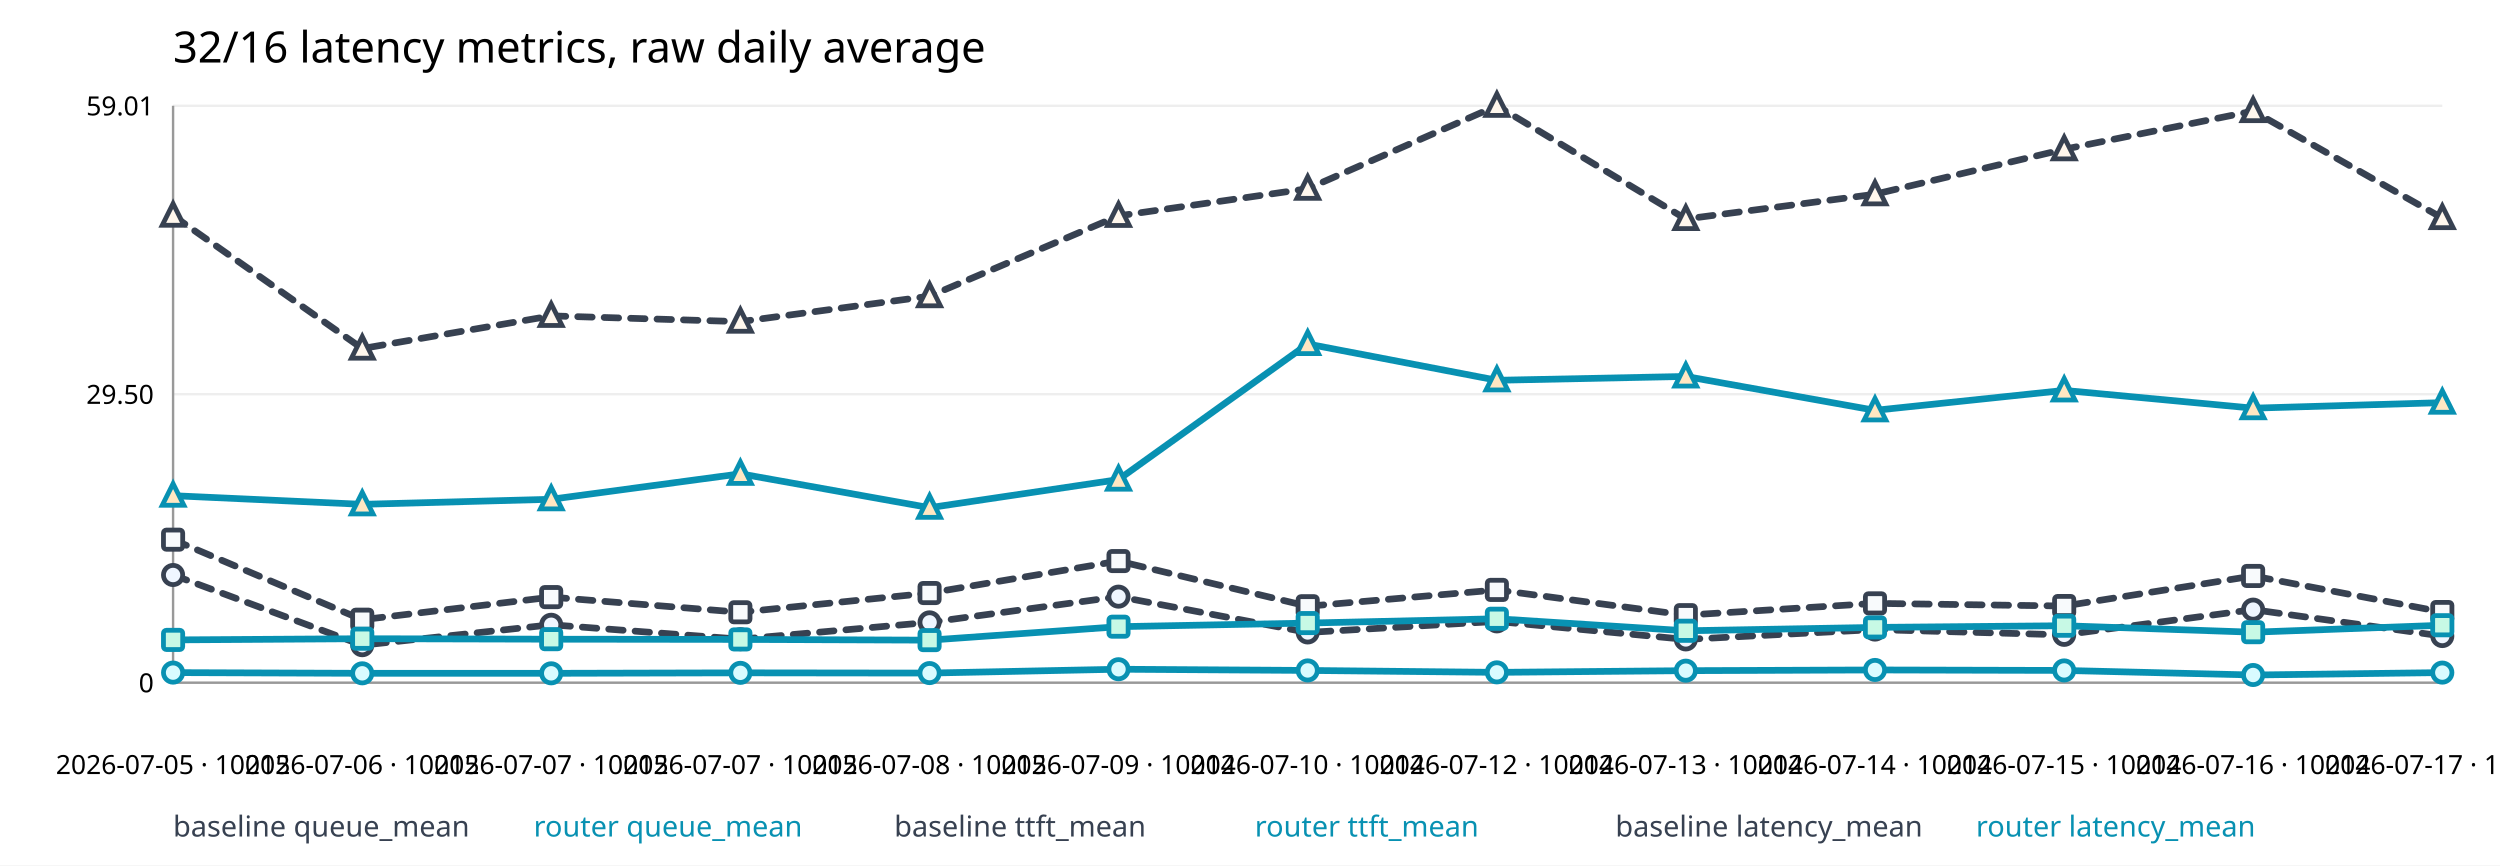
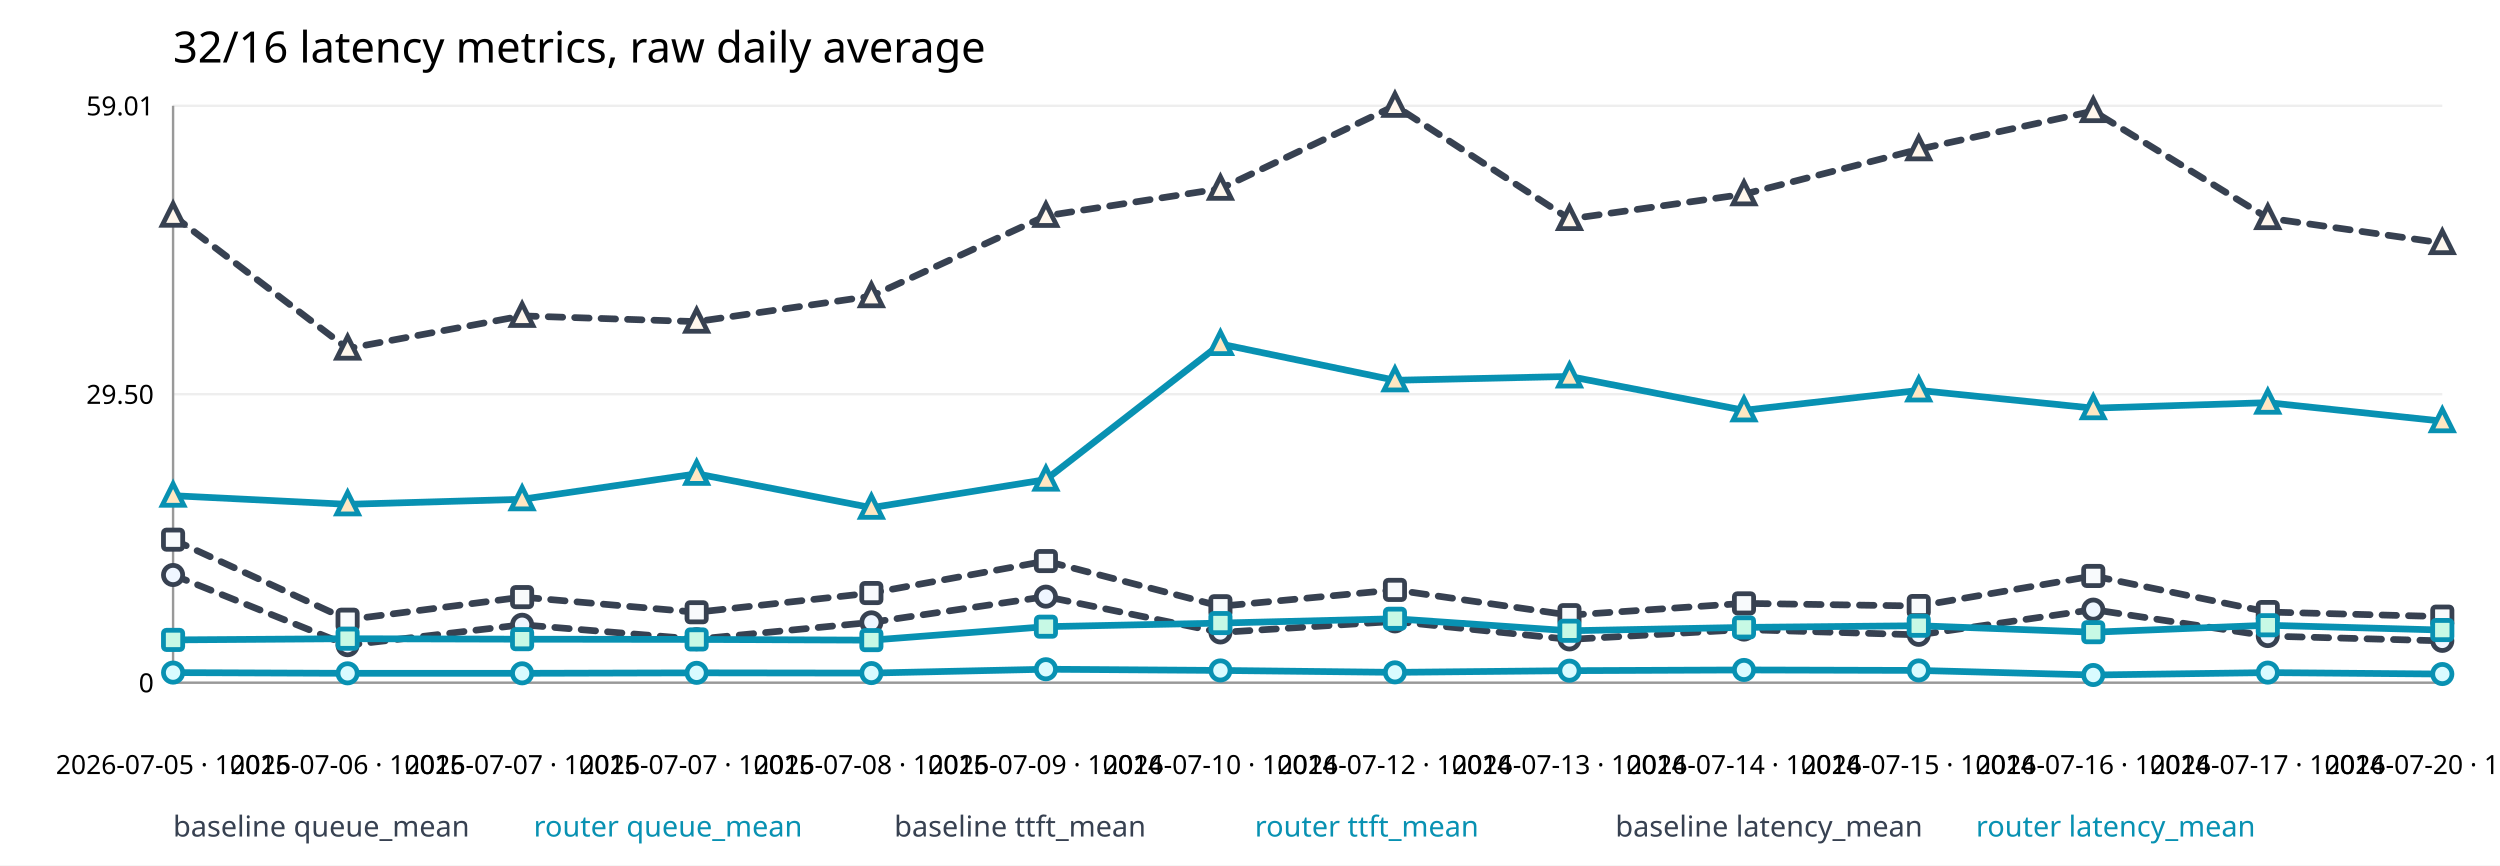
<svg xmlns="http://www.w3.org/2000/svg" width="1040" height="360" viewBox="0 0 1040 360">
  <rect width="100%" height="100%" fill="white" />
  <text x="72" y="26" font-size="18" font-family="sans-serif">32/16 latency metrics, raw daily average</text>
  <line x1="72" y1="284.0" x2="1016" y2="284.0" stroke="#eee" />
  <text x="64" y="288.0" text-anchor="end" font-size="11" font-family="sans-serif">0</text>
  <line x1="72" y1="164.0" x2="1016" y2="164.0" stroke="#eee" />
  <text x="64" y="168.0" text-anchor="end" font-size="11" font-family="sans-serif">29.50</text>
  <line x1="72" y1="44.0" x2="1016" y2="44.0" stroke="#eee" />
  <text x="64" y="48.0" text-anchor="end" font-size="11" font-family="sans-serif">59.01</text>
  <line x1="72" y1="284" x2="1016" y2="284" stroke="#999" />
  <line x1="72" y1="44" x2="72" y2="284" stroke="#999" />
  <text x="72.0" y="322" text-anchor="middle" font-size="11" font-family="sans-serif">2026-07-05 · 10015</text>
-   <text x="150.667" y="322" text-anchor="middle" font-size="11" font-family="sans-serif">2026-07-06 · 10015</text>
-   <text x="229.333" y="322" text-anchor="middle" font-size="11" font-family="sans-serif">2026-07-07 · 10015</text>
-   <text x="308.0" y="322" text-anchor="middle" font-size="11" font-family="sans-serif">2026-07-07 · 10015</text>
-   <text x="386.667" y="322" text-anchor="middle" font-size="11" font-family="sans-serif">2026-07-08 · 10015</text>
-   <text x="465.333" y="322" text-anchor="middle" font-size="11" font-family="sans-serif">2026-07-09 · 10014</text>
-   <text x="544.0" y="322" text-anchor="middle" font-size="11" font-family="sans-serif">2026-07-10 · 10014</text>
-   <text x="622.667" y="322" text-anchor="middle" font-size="11" font-family="sans-serif">2026-07-12 · 10014</text>
-   <text x="701.333" y="322" text-anchor="middle" font-size="11" font-family="sans-serif">2026-07-13 · 10014</text>
-   <text x="780.0" y="322" text-anchor="middle" font-size="11" font-family="sans-serif">2026-07-14 · 10014</text>
-   <text x="858.667" y="322" text-anchor="middle" font-size="11" font-family="sans-serif">2026-07-15 · 10014</text>
-   <text x="937.333" y="322" text-anchor="middle" font-size="11" font-family="sans-serif">2026-07-16 · 10014</text>
-   <text x="1016.0" y="322" text-anchor="middle" font-size="11" font-family="sans-serif">2026-07-17 · 10014</text>
-   <polyline fill="none" stroke="#374151" stroke-width="2.8" stroke-linecap="round" stroke-linejoin="round" stroke-dasharray="6 5" points="72.0,239.2 150.7,268.4 229.3,259.9 308.0,265.9 386.7,258.9 465.3,248.2 544.0,263.1 622.7,258.5 701.3,266.0 780.0,261.9 858.7,264.1 937.3,253.6 1016.0,264.6" />
+   <text x="144.615" y="322" text-anchor="middle" font-size="11" font-family="sans-serif">2026-07-06 · 10015</text>
+   <text x="217.231" y="322" text-anchor="middle" font-size="11" font-family="sans-serif">2026-07-07 · 10015</text>
+   <text x="289.846" y="322" text-anchor="middle" font-size="11" font-family="sans-serif">2026-07-07 · 10015</text>
+   <text x="362.462" y="322" text-anchor="middle" font-size="11" font-family="sans-serif">2026-07-08 · 10015</text>
+   <text x="435.077" y="322" text-anchor="middle" font-size="11" font-family="sans-serif">2026-07-09 · 10014</text>
+   <text x="507.692" y="322" text-anchor="middle" font-size="11" font-family="sans-serif">2026-07-10 · 10014</text>
+   <text x="580.308" y="322" text-anchor="middle" font-size="11" font-family="sans-serif">2026-07-12 · 10014</text>
+   <text x="652.923" y="322" text-anchor="middle" font-size="11" font-family="sans-serif">2026-07-13 · 10014</text>
+   <text x="725.538" y="322" text-anchor="middle" font-size="11" font-family="sans-serif">2026-07-14 · 10014</text>
+   <text x="798.154" y="322" text-anchor="middle" font-size="11" font-family="sans-serif">2026-07-15 · 10014</text>
+   <text x="870.769" y="322" text-anchor="middle" font-size="11" font-family="sans-serif">2026-07-16 · 10014</text>
+   <text x="943.385" y="322" text-anchor="middle" font-size="11" font-family="sans-serif">2026-07-17 · 10014</text>
+   <text x="1016.0" y="322" text-anchor="middle" font-size="11" font-family="sans-serif">2026-07-20 · 10014</text>
+   <polyline fill="none" stroke="#374151" stroke-width="2.8" stroke-linecap="round" stroke-linejoin="round" stroke-dasharray="6 5" points="72.0,239.2 144.6,268.4 217.2,259.9 289.8,265.9 362.5,258.9 435.1,248.2 507.7,263.1 580.3,258.5 652.9,266.0 725.5,261.9 798.2,264.1 870.8,253.6 943.4,264.6 1016.0,266.6" />
  <circle cx="72.0" cy="239.2" r="4" fill="#eff6ff" stroke="#374151" stroke-width="2" />
-   <circle cx="150.7" cy="268.4" r="4" fill="#eff6ff" stroke="#374151" stroke-width="2" />
-   <circle cx="229.3" cy="259.9" r="4" fill="#eff6ff" stroke="#374151" stroke-width="2" />
-   <circle cx="308.0" cy="265.9" r="4" fill="#eff6ff" stroke="#374151" stroke-width="2" />
-   <circle cx="386.7" cy="258.9" r="4" fill="#eff6ff" stroke="#374151" stroke-width="2" />
-   <circle cx="465.3" cy="248.2" r="4" fill="#eff6ff" stroke="#374151" stroke-width="2" />
-   <circle cx="544.0" cy="263.1" r="4" fill="#eff6ff" stroke="#374151" stroke-width="2" />
-   <circle cx="622.7" cy="258.5" r="4" fill="#eff6ff" stroke="#374151" stroke-width="2" />
-   <circle cx="701.3" cy="266.0" r="4" fill="#eff6ff" stroke="#374151" stroke-width="2" />
-   <circle cx="780.0" cy="261.9" r="4" fill="#eff6ff" stroke="#374151" stroke-width="2" />
-   <circle cx="858.7" cy="264.1" r="4" fill="#eff6ff" stroke="#374151" stroke-width="2" />
-   <circle cx="937.3" cy="253.6" r="4" fill="#eff6ff" stroke="#374151" stroke-width="2" />
-   <circle cx="1016.0" cy="264.6" r="4" fill="#eff6ff" stroke="#374151" stroke-width="2" />
+   <circle cx="144.6" cy="268.4" r="4" fill="#eff6ff" stroke="#374151" stroke-width="2" />
+   <circle cx="217.2" cy="259.9" r="4" fill="#eff6ff" stroke="#374151" stroke-width="2" />
+   <circle cx="289.8" cy="265.9" r="4" fill="#eff6ff" stroke="#374151" stroke-width="2" />
+   <circle cx="362.5" cy="258.9" r="4" fill="#eff6ff" stroke="#374151" stroke-width="2" />
+   <circle cx="435.1" cy="248.2" r="4" fill="#eff6ff" stroke="#374151" stroke-width="2" />
+   <circle cx="507.7" cy="263.1" r="4" fill="#eff6ff" stroke="#374151" stroke-width="2" />
+   <circle cx="580.3" cy="258.5" r="4" fill="#eff6ff" stroke="#374151" stroke-width="2" />
+   <circle cx="652.9" cy="266.0" r="4" fill="#eff6ff" stroke="#374151" stroke-width="2" />
+   <circle cx="725.5" cy="261.9" r="4" fill="#eff6ff" stroke="#374151" stroke-width="2" />
+   <circle cx="798.2" cy="264.1" r="4" fill="#eff6ff" stroke="#374151" stroke-width="2" />
+   <circle cx="870.8" cy="253.6" r="4" fill="#eff6ff" stroke="#374151" stroke-width="2" />
+   <circle cx="943.4" cy="264.6" r="4" fill="#eff6ff" stroke="#374151" stroke-width="2" />
+   <circle cx="1016.0" cy="266.6" r="4" fill="#eff6ff" stroke="#374151" stroke-width="2" />
  <text x="72" y="348" font-size="12" fill="#374151" font-family="sans-serif">baseline queue_mean</text>
-   <polyline fill="none" stroke="#0891b2" stroke-width="2.8" stroke-linecap="round" stroke-linejoin="round" points="72.0,279.8 150.7,280.1 229.3,280.1 308.0,279.9 386.7,280.0 465.3,278.4 544.0,278.9 622.7,279.7 701.3,279.0 780.0,278.7 858.7,278.9 937.3,280.8 1016.0,279.8" />
+   <polyline fill="none" stroke="#0891b2" stroke-width="2.8" stroke-linecap="round" stroke-linejoin="round" points="72.0,279.8 144.6,280.1 217.2,280.1 289.8,279.9 362.5,280.0 435.1,278.4 507.7,278.9 580.3,279.7 652.9,279.0 725.5,278.7 798.2,278.9 870.8,280.8 943.4,279.8 1016.0,280.4" />
  <circle cx="72.0" cy="279.8" r="4" fill="#d9fbff" stroke="#0891b2" stroke-width="2" />
-   <circle cx="150.7" cy="280.1" r="4" fill="#d9fbff" stroke="#0891b2" stroke-width="2" />
-   <circle cx="229.3" cy="280.1" r="4" fill="#d9fbff" stroke="#0891b2" stroke-width="2" />
-   <circle cx="308.0" cy="279.9" r="4" fill="#d9fbff" stroke="#0891b2" stroke-width="2" />
-   <circle cx="386.7" cy="280.0" r="4" fill="#d9fbff" stroke="#0891b2" stroke-width="2" />
-   <circle cx="465.3" cy="278.4" r="4" fill="#d9fbff" stroke="#0891b2" stroke-width="2" />
-   <circle cx="544.0" cy="278.9" r="4" fill="#d9fbff" stroke="#0891b2" stroke-width="2" />
-   <circle cx="622.7" cy="279.7" r="4" fill="#d9fbff" stroke="#0891b2" stroke-width="2" />
-   <circle cx="701.3" cy="279.0" r="4" fill="#d9fbff" stroke="#0891b2" stroke-width="2" />
-   <circle cx="780.0" cy="278.7" r="4" fill="#d9fbff" stroke="#0891b2" stroke-width="2" />
-   <circle cx="858.7" cy="278.9" r="4" fill="#d9fbff" stroke="#0891b2" stroke-width="2" />
-   <circle cx="937.3" cy="280.8" r="4" fill="#d9fbff" stroke="#0891b2" stroke-width="2" />
-   <circle cx="1016.0" cy="279.8" r="4" fill="#d9fbff" stroke="#0891b2" stroke-width="2" />
+   <circle cx="144.6" cy="280.1" r="4" fill="#d9fbff" stroke="#0891b2" stroke-width="2" />
+   <circle cx="217.2" cy="280.1" r="4" fill="#d9fbff" stroke="#0891b2" stroke-width="2" />
+   <circle cx="289.8" cy="279.9" r="4" fill="#d9fbff" stroke="#0891b2" stroke-width="2" />
+   <circle cx="362.5" cy="280.0" r="4" fill="#d9fbff" stroke="#0891b2" stroke-width="2" />
+   <circle cx="435.1" cy="278.4" r="4" fill="#d9fbff" stroke="#0891b2" stroke-width="2" />
+   <circle cx="507.7" cy="278.9" r="4" fill="#d9fbff" stroke="#0891b2" stroke-width="2" />
+   <circle cx="580.3" cy="279.7" r="4" fill="#d9fbff" stroke="#0891b2" stroke-width="2" />
+   <circle cx="652.9" cy="279.0" r="4" fill="#d9fbff" stroke="#0891b2" stroke-width="2" />
+   <circle cx="725.5" cy="278.7" r="4" fill="#d9fbff" stroke="#0891b2" stroke-width="2" />
+   <circle cx="798.2" cy="278.9" r="4" fill="#d9fbff" stroke="#0891b2" stroke-width="2" />
+   <circle cx="870.8" cy="280.8" r="4" fill="#d9fbff" stroke="#0891b2" stroke-width="2" />
+   <circle cx="943.4" cy="279.8" r="4" fill="#d9fbff" stroke="#0891b2" stroke-width="2" />
+   <circle cx="1016.0" cy="280.4" r="4" fill="#d9fbff" stroke="#0891b2" stroke-width="2" />
  <text x="222" y="348" font-size="12" fill="#0891b2" font-family="sans-serif">router queue_mean</text>
-   <polyline fill="none" stroke="#374151" stroke-width="2.8" stroke-linecap="round" stroke-linejoin="round" stroke-dasharray="6 5" points="72.0,224.5 150.7,257.8 229.3,248.4 308.0,254.7 386.7,246.7 465.3,233.4 544.0,252.2 622.7,245.4 701.3,255.9 780.0,251.0 858.7,252.1 937.3,239.6 1016.0,254.6" />
+   <polyline fill="none" stroke="#374151" stroke-width="2.8" stroke-linecap="round" stroke-linejoin="round" stroke-dasharray="6 5" points="72.0,224.5 144.6,257.8 217.2,248.4 289.8,254.7 362.5,246.7 435.1,233.4 507.7,252.2 580.3,245.4 652.9,255.9 725.5,251.0 798.2,252.1 870.8,239.6 943.4,254.6 1016.0,256.5" />
  <rect x="68.0" y="220.5" width="8" height="8" rx="1.2" fill="#f8fafc" stroke="#374151" stroke-width="2" />
-   <rect x="146.7" y="253.8" width="8" height="8" rx="1.2" fill="#f8fafc" stroke="#374151" stroke-width="2" />
-   <rect x="225.3" y="244.4" width="8" height="8" rx="1.2" fill="#f8fafc" stroke="#374151" stroke-width="2" />
-   <rect x="304.0" y="250.7" width="8" height="8" rx="1.2" fill="#f8fafc" stroke="#374151" stroke-width="2" />
-   <rect x="382.7" y="242.7" width="8" height="8" rx="1.2" fill="#f8fafc" stroke="#374151" stroke-width="2" />
-   <rect x="461.3" y="229.4" width="8" height="8" rx="1.2" fill="#f8fafc" stroke="#374151" stroke-width="2" />
-   <rect x="540.0" y="248.2" width="8" height="8" rx="1.2" fill="#f8fafc" stroke="#374151" stroke-width="2" />
-   <rect x="618.7" y="241.4" width="8" height="8" rx="1.2" fill="#f8fafc" stroke="#374151" stroke-width="2" />
-   <rect x="697.3" y="251.9" width="8" height="8" rx="1.2" fill="#f8fafc" stroke="#374151" stroke-width="2" />
-   <rect x="776.0" y="247.0" width="8" height="8" rx="1.2" fill="#f8fafc" stroke="#374151" stroke-width="2" />
-   <rect x="854.7" y="248.1" width="8" height="8" rx="1.2" fill="#f8fafc" stroke="#374151" stroke-width="2" />
-   <rect x="933.3" y="235.6" width="8" height="8" rx="1.2" fill="#f8fafc" stroke="#374151" stroke-width="2" />
-   <rect x="1012.0" y="250.6" width="8" height="8" rx="1.2" fill="#f8fafc" stroke="#374151" stroke-width="2" />
+   <rect x="140.6" y="253.8" width="8" height="8" rx="1.2" fill="#f8fafc" stroke="#374151" stroke-width="2" />
+   <rect x="213.2" y="244.4" width="8" height="8" rx="1.2" fill="#f8fafc" stroke="#374151" stroke-width="2" />
+   <rect x="285.8" y="250.7" width="8" height="8" rx="1.2" fill="#f8fafc" stroke="#374151" stroke-width="2" />
+   <rect x="358.5" y="242.7" width="8" height="8" rx="1.2" fill="#f8fafc" stroke="#374151" stroke-width="2" />
+   <rect x="431.1" y="229.4" width="8" height="8" rx="1.2" fill="#f8fafc" stroke="#374151" stroke-width="2" />
+   <rect x="503.7" y="248.2" width="8" height="8" rx="1.2" fill="#f8fafc" stroke="#374151" stroke-width="2" />
+   <rect x="576.3" y="241.4" width="8" height="8" rx="1.2" fill="#f8fafc" stroke="#374151" stroke-width="2" />
+   <rect x="648.9" y="251.9" width="8" height="8" rx="1.2" fill="#f8fafc" stroke="#374151" stroke-width="2" />
+   <rect x="721.5" y="247.0" width="8" height="8" rx="1.2" fill="#f8fafc" stroke="#374151" stroke-width="2" />
+   <rect x="794.2" y="248.1" width="8" height="8" rx="1.2" fill="#f8fafc" stroke="#374151" stroke-width="2" />
+   <rect x="866.8" y="235.6" width="8" height="8" rx="1.2" fill="#f8fafc" stroke="#374151" stroke-width="2" />
+   <rect x="939.4" y="250.6" width="8" height="8" rx="1.2" fill="#f8fafc" stroke="#374151" stroke-width="2" />
+   <rect x="1012.0" y="252.5" width="8" height="8" rx="1.2" fill="#f8fafc" stroke="#374151" stroke-width="2" />
  <text x="372" y="348" font-size="12" fill="#374151" font-family="sans-serif">baseline ttft_mean</text>
-   <polyline fill="none" stroke="#0891b2" stroke-width="2.8" stroke-linecap="round" stroke-linejoin="round" points="72.0,266.2 150.7,265.7 229.3,265.9 308.0,266.0 386.7,266.3 465.3,260.7 544.0,259.2 622.7,257.4 701.3,262.4 780.0,261.0 858.7,260.3 937.3,263.0 1016.0,260.1" />
+   <polyline fill="none" stroke="#0891b2" stroke-width="2.8" stroke-linecap="round" stroke-linejoin="round" points="72.0,266.2 144.6,265.7 217.2,265.9 289.8,266.0 362.5,266.3 435.1,260.7 507.7,259.2 580.3,257.4 652.9,262.4 725.5,261.0 798.2,260.3 870.8,263.0 943.4,260.1 1016.0,262.1" />
  <rect x="68.0" y="262.2" width="8" height="8" rx="1.2" fill="#c7f9e5" stroke="#0891b2" stroke-width="2" />
-   <rect x="146.7" y="261.7" width="8" height="8" rx="1.2" fill="#c7f9e5" stroke="#0891b2" stroke-width="2" />
-   <rect x="225.3" y="261.9" width="8" height="8" rx="1.2" fill="#c7f9e5" stroke="#0891b2" stroke-width="2" />
-   <rect x="304.0" y="262.0" width="8" height="8" rx="1.2" fill="#c7f9e5" stroke="#0891b2" stroke-width="2" />
-   <rect x="382.7" y="262.3" width="8" height="8" rx="1.2" fill="#c7f9e5" stroke="#0891b2" stroke-width="2" />
-   <rect x="461.3" y="256.7" width="8" height="8" rx="1.2" fill="#c7f9e5" stroke="#0891b2" stroke-width="2" />
-   <rect x="540.0" y="255.2" width="8" height="8" rx="1.2" fill="#c7f9e5" stroke="#0891b2" stroke-width="2" />
-   <rect x="618.7" y="253.4" width="8" height="8" rx="1.2" fill="#c7f9e5" stroke="#0891b2" stroke-width="2" />
-   <rect x="697.3" y="258.4" width="8" height="8" rx="1.2" fill="#c7f9e5" stroke="#0891b2" stroke-width="2" />
-   <rect x="776.0" y="257.0" width="8" height="8" rx="1.2" fill="#c7f9e5" stroke="#0891b2" stroke-width="2" />
-   <rect x="854.7" y="256.3" width="8" height="8" rx="1.2" fill="#c7f9e5" stroke="#0891b2" stroke-width="2" />
-   <rect x="933.3" y="259.0" width="8" height="8" rx="1.2" fill="#c7f9e5" stroke="#0891b2" stroke-width="2" />
-   <rect x="1012.0" y="256.1" width="8" height="8" rx="1.2" fill="#c7f9e5" stroke="#0891b2" stroke-width="2" />
+   <rect x="140.6" y="261.7" width="8" height="8" rx="1.2" fill="#c7f9e5" stroke="#0891b2" stroke-width="2" />
+   <rect x="213.2" y="261.9" width="8" height="8" rx="1.2" fill="#c7f9e5" stroke="#0891b2" stroke-width="2" />
+   <rect x="285.8" y="262.0" width="8" height="8" rx="1.2" fill="#c7f9e5" stroke="#0891b2" stroke-width="2" />
+   <rect x="358.5" y="262.3" width="8" height="8" rx="1.2" fill="#c7f9e5" stroke="#0891b2" stroke-width="2" />
+   <rect x="431.1" y="256.7" width="8" height="8" rx="1.2" fill="#c7f9e5" stroke="#0891b2" stroke-width="2" />
+   <rect x="503.7" y="255.2" width="8" height="8" rx="1.2" fill="#c7f9e5" stroke="#0891b2" stroke-width="2" />
+   <rect x="576.3" y="253.4" width="8" height="8" rx="1.2" fill="#c7f9e5" stroke="#0891b2" stroke-width="2" />
+   <rect x="648.9" y="258.4" width="8" height="8" rx="1.2" fill="#c7f9e5" stroke="#0891b2" stroke-width="2" />
+   <rect x="721.5" y="257.0" width="8" height="8" rx="1.2" fill="#c7f9e5" stroke="#0891b2" stroke-width="2" />
+   <rect x="794.2" y="256.3" width="8" height="8" rx="1.2" fill="#c7f9e5" stroke="#0891b2" stroke-width="2" />
+   <rect x="866.8" y="259.0" width="8" height="8" rx="1.2" fill="#c7f9e5" stroke="#0891b2" stroke-width="2" />
+   <rect x="939.4" y="256.1" width="8" height="8" rx="1.2" fill="#c7f9e5" stroke="#0891b2" stroke-width="2" />
+   <rect x="1012.0" y="258.1" width="8" height="8" rx="1.2" fill="#c7f9e5" stroke="#0891b2" stroke-width="2" />
  <text x="522" y="348" font-size="12" fill="#0891b2" font-family="sans-serif">router ttft_mean</text>
-   <polyline fill="none" stroke="#374151" stroke-width="2.8" stroke-linecap="round" stroke-linejoin="round" stroke-dasharray="6 5" points="72.0,89.7 150.7,145.0 229.3,131.4 308.0,133.8 386.7,123.2 465.3,89.8 544.0,78.5 622.7,44.0 701.3,91.1 780.0,80.8 858.7,62.1 937.3,46.2 1016.0,90.7" />
+   <polyline fill="none" stroke="#374151" stroke-width="2.8" stroke-linecap="round" stroke-linejoin="round" stroke-dasharray="6 5" points="72.0,89.7 144.6,145.0 217.2,131.4 289.8,133.8 362.5,123.2 435.1,89.8 507.7,78.5 580.3,44.0 652.9,91.1 725.5,80.8 798.2,62.1 870.8,46.2 943.4,90.7 1016.0,101.1" />
  <polygon points="72.0,84.7 67.5,93.7 76.5,93.7" fill="#fff7ed" stroke="#374151" stroke-width="2" />
-   <polygon points="150.7,140.0 146.2,149.0 155.2,149.0" fill="#fff7ed" stroke="#374151" stroke-width="2" />
-   <polygon points="229.3,126.4 224.8,135.4 233.8,135.4" fill="#fff7ed" stroke="#374151" stroke-width="2" />
-   <polygon points="308.0,128.8 303.5,137.8 312.5,137.8" fill="#fff7ed" stroke="#374151" stroke-width="2" />
-   <polygon points="386.7,118.2 382.2,127.2 391.2,127.2" fill="#fff7ed" stroke="#374151" stroke-width="2" />
-   <polygon points="465.3,84.8 460.8,93.8 469.8,93.8" fill="#fff7ed" stroke="#374151" stroke-width="2" />
-   <polygon points="544.0,73.5 539.5,82.5 548.5,82.5" fill="#fff7ed" stroke="#374151" stroke-width="2" />
-   <polygon points="622.7,39.0 618.2,48.0 627.2,48.0" fill="#fff7ed" stroke="#374151" stroke-width="2" />
-   <polygon points="701.3,86.1 696.8,95.1 705.8,95.1" fill="#fff7ed" stroke="#374151" stroke-width="2" />
-   <polygon points="780.0,75.8 775.5,84.8 784.5,84.8" fill="#fff7ed" stroke="#374151" stroke-width="2" />
-   <polygon points="858.7,57.1 854.2,66.1 863.2,66.1" fill="#fff7ed" stroke="#374151" stroke-width="2" />
-   <polygon points="937.3,41.2 932.8,50.2 941.8,50.2" fill="#fff7ed" stroke="#374151" stroke-width="2" />
-   <polygon points="1016.0,85.7 1011.5,94.7 1020.5,94.7" fill="#fff7ed" stroke="#374151" stroke-width="2" />
+   <polygon points="144.6,140.0 140.1,149.0 149.1,149.0" fill="#fff7ed" stroke="#374151" stroke-width="2" />
+   <polygon points="217.2,126.4 212.7,135.4 221.7,135.4" fill="#fff7ed" stroke="#374151" stroke-width="2" />
+   <polygon points="289.8,128.8 285.3,137.8 294.3,137.8" fill="#fff7ed" stroke="#374151" stroke-width="2" />
+   <polygon points="362.5,118.2 358.0,127.2 367.0,127.2" fill="#fff7ed" stroke="#374151" stroke-width="2" />
+   <polygon points="435.1,84.8 430.6,93.8 439.6,93.8" fill="#fff7ed" stroke="#374151" stroke-width="2" />
+   <polygon points="507.7,73.5 503.2,82.5 512.2,82.5" fill="#fff7ed" stroke="#374151" stroke-width="2" />
+   <polygon points="580.3,39.0 575.8,48.0 584.8,48.0" fill="#fff7ed" stroke="#374151" stroke-width="2" />
+   <polygon points="652.9,86.1 648.4,95.1 657.4,95.1" fill="#fff7ed" stroke="#374151" stroke-width="2" />
+   <polygon points="725.5,75.8 721.0,84.8 730.0,84.8" fill="#fff7ed" stroke="#374151" stroke-width="2" />
+   <polygon points="798.2,57.1 793.7,66.1 802.7,66.1" fill="#fff7ed" stroke="#374151" stroke-width="2" />
+   <polygon points="870.8,41.2 866.3,50.2 875.3,50.2" fill="#fff7ed" stroke="#374151" stroke-width="2" />
+   <polygon points="943.4,85.7 938.9,94.7 947.9,94.7" fill="#fff7ed" stroke="#374151" stroke-width="2" />
+   <polygon points="1016.0,96.1 1011.5,105.1 1020.5,105.1" fill="#fff7ed" stroke="#374151" stroke-width="2" />
  <text x="672" y="348" font-size="12" fill="#374151" font-family="sans-serif">baseline latency_mean</text>
-   <polyline fill="none" stroke="#0891b2" stroke-width="2.8" stroke-linecap="round" stroke-linejoin="round" points="72.0,206.2 150.7,209.8 229.3,207.7 308.0,197.1 386.7,211.2 465.3,199.5 544.0,143.1 622.7,158.2 701.3,156.6 780.0,170.7 858.7,162.4 937.3,169.8 1016.0,167.5" />
+   <polyline fill="none" stroke="#0891b2" stroke-width="2.8" stroke-linecap="round" stroke-linejoin="round" points="72.0,206.2 144.6,209.8 217.2,207.7 289.8,197.1 362.5,211.2 435.1,199.5 507.7,143.1 580.3,158.2 652.9,156.6 725.5,170.7 798.2,162.4 870.8,169.8 943.4,167.5 1016.0,175.2" />
  <polygon points="72.0,201.2 67.5,210.2 76.5,210.2" fill="#ffe7c2" stroke="#0891b2" stroke-width="2" />
-   <polygon points="150.7,204.8 146.2,213.8 155.2,213.8" fill="#ffe7c2" stroke="#0891b2" stroke-width="2" />
-   <polygon points="229.3,202.7 224.8,211.7 233.8,211.7" fill="#ffe7c2" stroke="#0891b2" stroke-width="2" />
-   <polygon points="308.0,192.1 303.5,201.1 312.5,201.1" fill="#ffe7c2" stroke="#0891b2" stroke-width="2" />
-   <polygon points="386.7,206.2 382.2,215.2 391.2,215.2" fill="#ffe7c2" stroke="#0891b2" stroke-width="2" />
-   <polygon points="465.3,194.5 460.8,203.5 469.8,203.5" fill="#ffe7c2" stroke="#0891b2" stroke-width="2" />
-   <polygon points="544.0,138.1 539.5,147.1 548.5,147.1" fill="#ffe7c2" stroke="#0891b2" stroke-width="2" />
-   <polygon points="622.7,153.2 618.2,162.2 627.2,162.2" fill="#ffe7c2" stroke="#0891b2" stroke-width="2" />
-   <polygon points="701.3,151.6 696.8,160.6 705.8,160.6" fill="#ffe7c2" stroke="#0891b2" stroke-width="2" />
-   <polygon points="780.0,165.7 775.5,174.7 784.5,174.7" fill="#ffe7c2" stroke="#0891b2" stroke-width="2" />
-   <polygon points="858.7,157.4 854.2,166.4 863.2,166.4" fill="#ffe7c2" stroke="#0891b2" stroke-width="2" />
-   <polygon points="937.3,164.8 932.8,173.8 941.8,173.8" fill="#ffe7c2" stroke="#0891b2" stroke-width="2" />
-   <polygon points="1016.0,162.5 1011.5,171.5 1020.5,171.5" fill="#ffe7c2" stroke="#0891b2" stroke-width="2" />
+   <polygon points="144.6,204.8 140.1,213.8 149.1,213.8" fill="#ffe7c2" stroke="#0891b2" stroke-width="2" />
+   <polygon points="217.2,202.7 212.7,211.7 221.7,211.7" fill="#ffe7c2" stroke="#0891b2" stroke-width="2" />
+   <polygon points="289.8,192.1 285.3,201.1 294.3,201.1" fill="#ffe7c2" stroke="#0891b2" stroke-width="2" />
+   <polygon points="362.5,206.2 358.0,215.2 367.0,215.2" fill="#ffe7c2" stroke="#0891b2" stroke-width="2" />
+   <polygon points="435.1,194.5 430.6,203.5 439.6,203.5" fill="#ffe7c2" stroke="#0891b2" stroke-width="2" />
+   <polygon points="507.7,138.1 503.2,147.1 512.2,147.1" fill="#ffe7c2" stroke="#0891b2" stroke-width="2" />
+   <polygon points="580.3,153.2 575.8,162.2 584.8,162.2" fill="#ffe7c2" stroke="#0891b2" stroke-width="2" />
+   <polygon points="652.9,151.6 648.4,160.6 657.4,160.6" fill="#ffe7c2" stroke="#0891b2" stroke-width="2" />
+   <polygon points="725.5,165.7 721.0,174.7 730.0,174.7" fill="#ffe7c2" stroke="#0891b2" stroke-width="2" />
+   <polygon points="798.2,157.4 793.7,166.4 802.7,166.4" fill="#ffe7c2" stroke="#0891b2" stroke-width="2" />
+   <polygon points="870.8,164.8 866.3,173.8 875.3,173.8" fill="#ffe7c2" stroke="#0891b2" stroke-width="2" />
+   <polygon points="943.4,162.5 938.9,171.5 947.9,171.5" fill="#ffe7c2" stroke="#0891b2" stroke-width="2" />
+   <polygon points="1016.0,170.2 1011.5,179.2 1020.5,179.2" fill="#ffe7c2" stroke="#0891b2" stroke-width="2" />
  <text x="822" y="348" font-size="12" fill="#0891b2" font-family="sans-serif">router latency_mean</text>
</svg>
